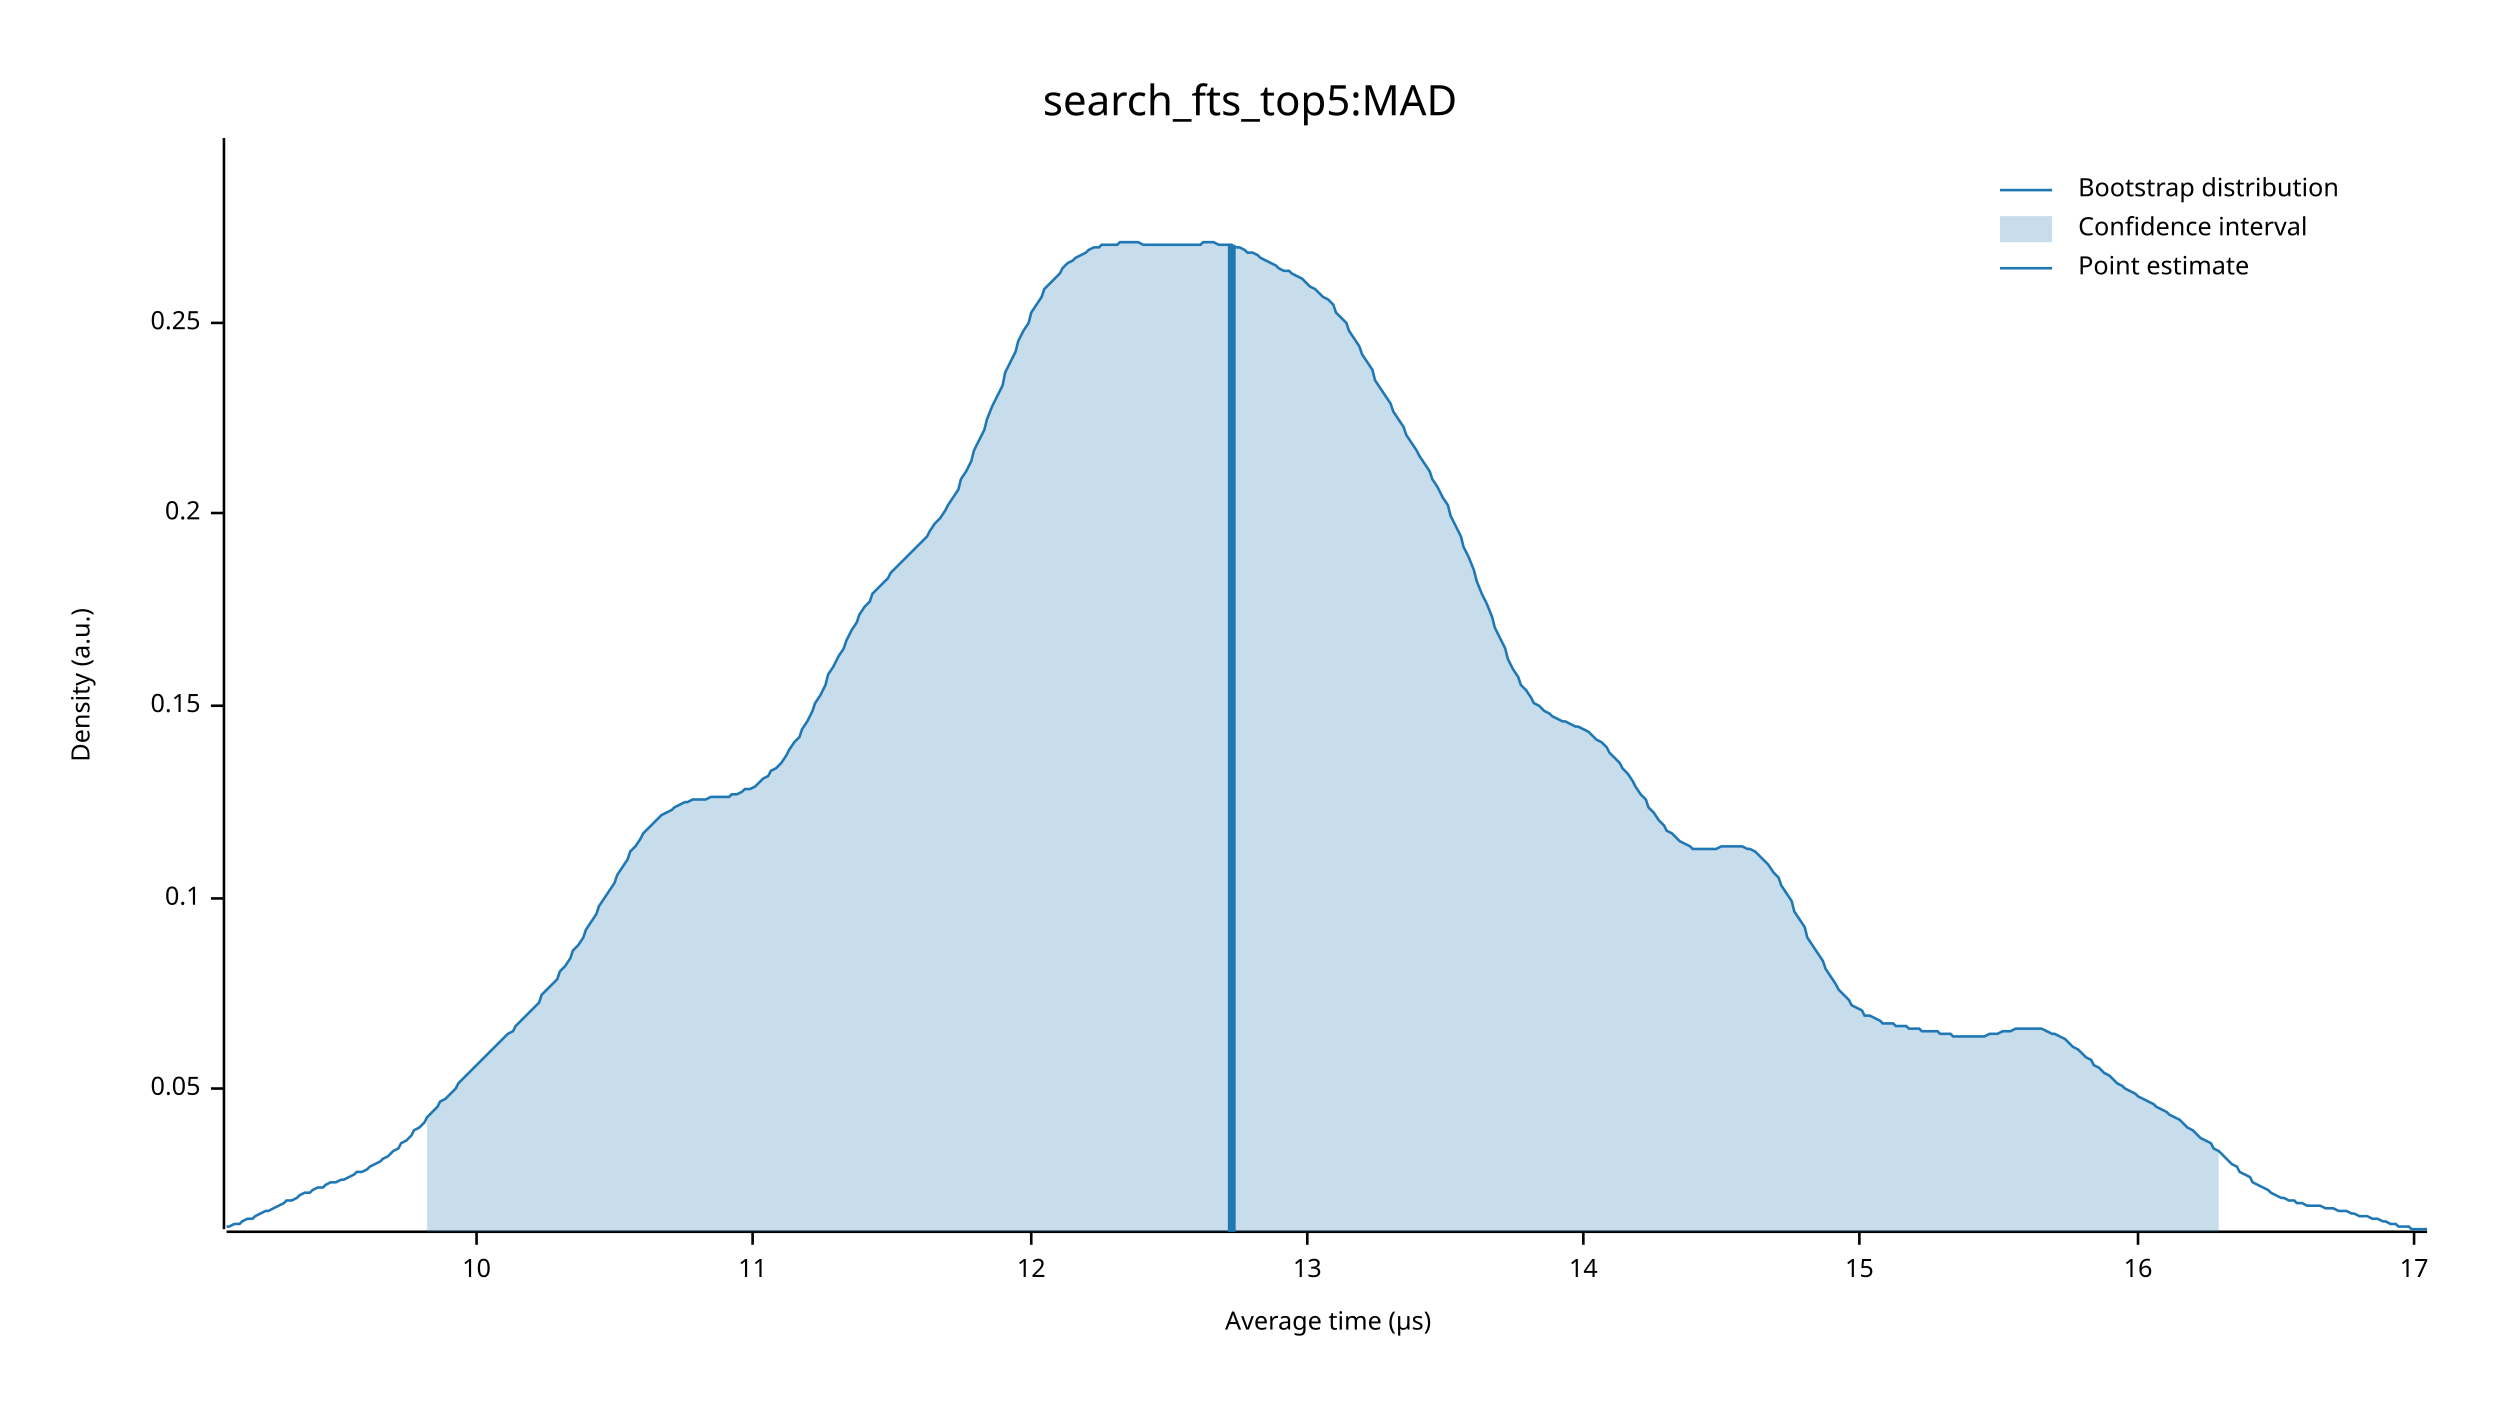
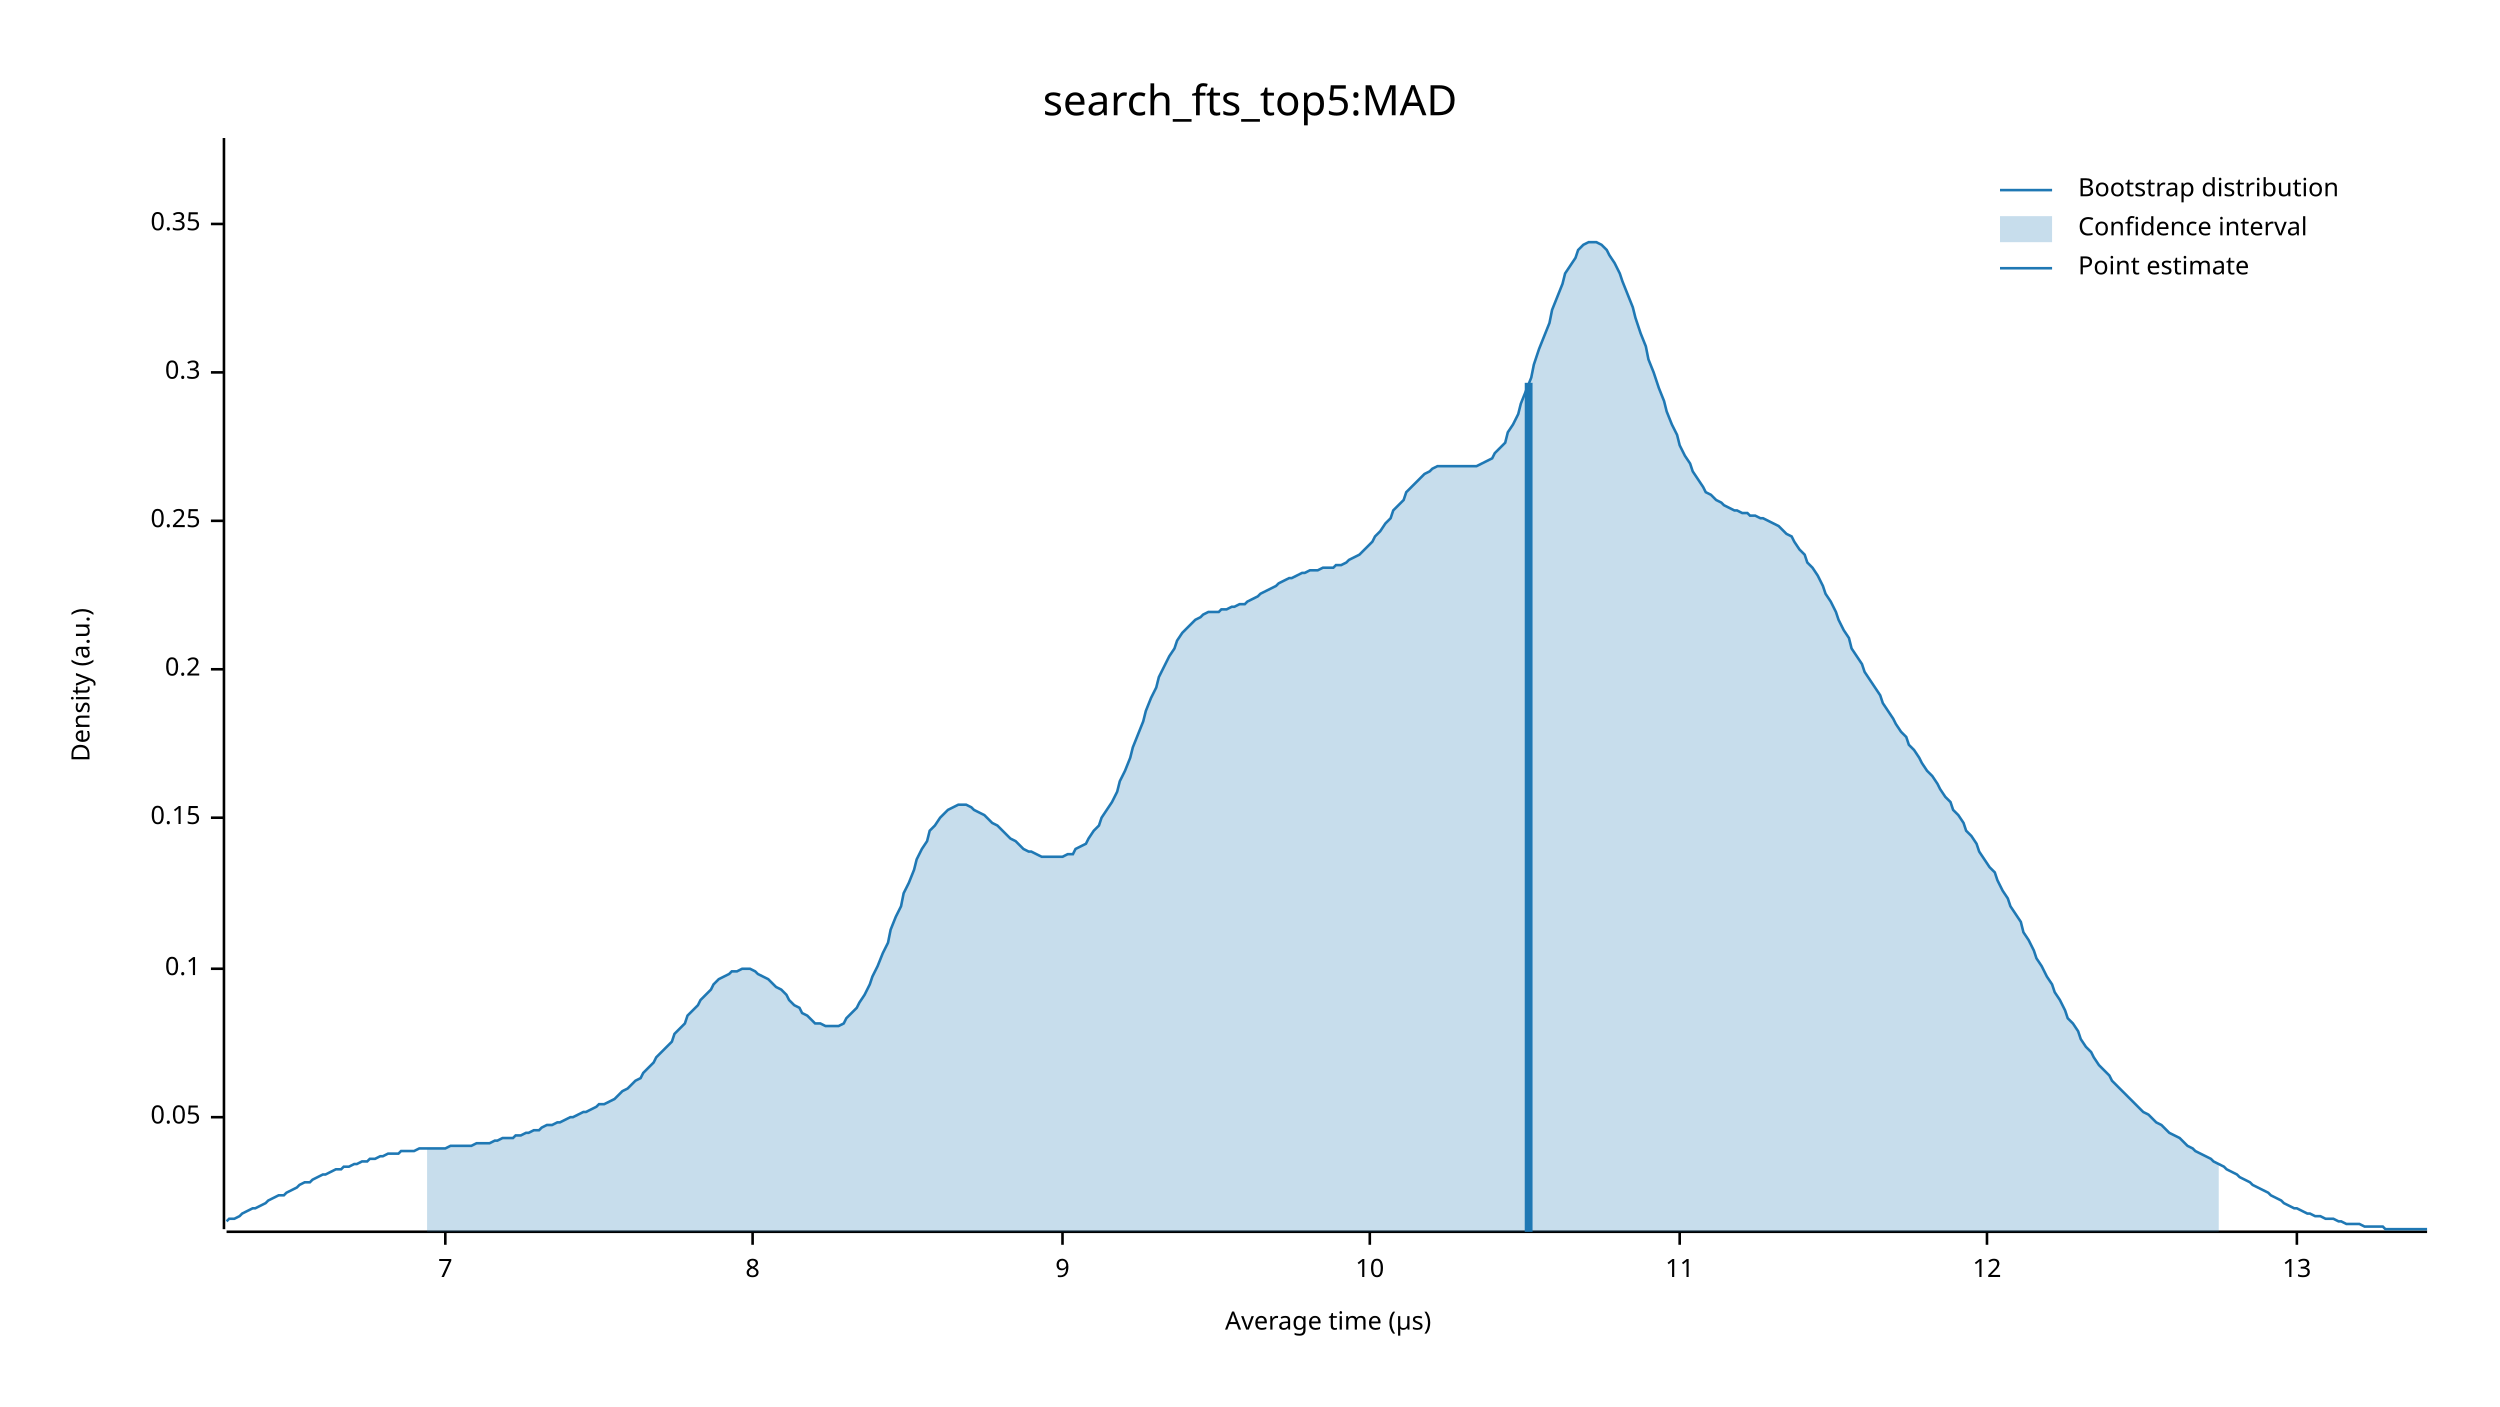
<svg xmlns="http://www.w3.org/2000/svg" width="960" height="540" viewBox="0 0 960 540">
  <text x="480" y="32" dy="0.76em" text-anchor="middle" font-family="sans-serif" font-size="16.129" opacity="1" fill="#000000">
search_fts_top5:MAD
</text>
  <text x="27" y="263" dy="0.76em" text-anchor="middle" font-family="sans-serif" font-size="9.677" opacity="1" fill="#000000" transform="rotate(270, 27, 263)">
Density (a.u.)
</text>
  <text x="510" y="513" dy="-0.5ex" text-anchor="middle" font-family="sans-serif" font-size="9.677" opacity="1" fill="#000000">
Average time (µs)
</text>
  <polyline fill="none" opacity="1" stroke="#000000" stroke-width="1" points="86,53 86,472 " />
-   <text x="77" y="418" dy="0.5ex" text-anchor="end" font-family="sans-serif" font-size="9.677" opacity="1" fill="#000000">
+   <text x="77" y="429" dy="0.5ex" text-anchor="end" font-family="sans-serif" font-size="9.677" opacity="1" fill="#000000">
0.05
</text>
-   <polyline fill="none" opacity="1" stroke="#000000" stroke-width="1" points="81,418 86,418 " />
-   <text x="77" y="345" dy="0.5ex" text-anchor="end" font-family="sans-serif" font-size="9.677" opacity="1" fill="#000000">
+   <polyline fill="none" opacity="1" stroke="#000000" stroke-width="1" points="81,429 86,429 " />
+   <text x="77" y="372" dy="0.5ex" text-anchor="end" font-family="sans-serif" font-size="9.677" opacity="1" fill="#000000">
0.1
</text>
-   <polyline fill="none" opacity="1" stroke="#000000" stroke-width="1" points="81,345 86,345 " />
-   <text x="77" y="271" dy="0.5ex" text-anchor="end" font-family="sans-serif" font-size="9.677" opacity="1" fill="#000000">
+   <polyline fill="none" opacity="1" stroke="#000000" stroke-width="1" points="81,372 86,372 " />
+   <text x="77" y="314" dy="0.5ex" text-anchor="end" font-family="sans-serif" font-size="9.677" opacity="1" fill="#000000">
0.15
</text>
-   <polyline fill="none" opacity="1" stroke="#000000" stroke-width="1" points="81,271 86,271 " />
-   <text x="77" y="197" dy="0.5ex" text-anchor="end" font-family="sans-serif" font-size="9.677" opacity="1" fill="#000000">
+   <polyline fill="none" opacity="1" stroke="#000000" stroke-width="1" points="81,314 86,314 " />
+   <text x="77" y="257" dy="0.5ex" text-anchor="end" font-family="sans-serif" font-size="9.677" opacity="1" fill="#000000">
0.2
</text>
-   <polyline fill="none" opacity="1" stroke="#000000" stroke-width="1" points="81,197 86,197 " />
-   <text x="77" y="124" dy="0.5ex" text-anchor="end" font-family="sans-serif" font-size="9.677" opacity="1" fill="#000000">
+   <polyline fill="none" opacity="1" stroke="#000000" stroke-width="1" points="81,257 86,257 " />
+   <text x="77" y="200" dy="0.5ex" text-anchor="end" font-family="sans-serif" font-size="9.677" opacity="1" fill="#000000">
0.25
</text>
-   <polyline fill="none" opacity="1" stroke="#000000" stroke-width="1" points="81,124 86,124 " />
+   <polyline fill="none" opacity="1" stroke="#000000" stroke-width="1" points="81,200 86,200 " />
+   <text x="77" y="143" dy="0.5ex" text-anchor="end" font-family="sans-serif" font-size="9.677" opacity="1" fill="#000000">
+ 0.3
+ </text>
+   <polyline fill="none" opacity="1" stroke="#000000" stroke-width="1" points="81,143 86,143 " />
+   <text x="77" y="86" dy="0.5ex" text-anchor="end" font-family="sans-serif" font-size="9.677" opacity="1" fill="#000000">
+ 0.35
+ </text>
+   <polyline fill="none" opacity="1" stroke="#000000" stroke-width="1" points="81,86 86,86 " />
  <polyline fill="none" opacity="1" stroke="#000000" stroke-width="1" points="87,473 932,473 " />
-   <text x="183" y="483" dy="0.76em" text-anchor="middle" font-family="sans-serif" font-size="9.677" opacity="1" fill="#000000">
+   <text x="171" y="483" dy="0.76em" text-anchor="middle" font-family="sans-serif" font-size="9.677" opacity="1" fill="#000000">
+ 7
+ </text>
+   <polyline fill="none" opacity="1" stroke="#000000" stroke-width="1" points="171,473 171,478 " />
+   <text x="289" y="483" dy="0.76em" text-anchor="middle" font-family="sans-serif" font-size="9.677" opacity="1" fill="#000000">
+ 8
+ </text>
+   <polyline fill="none" opacity="1" stroke="#000000" stroke-width="1" points="289,473 289,478 " />
+   <text x="408" y="483" dy="0.76em" text-anchor="middle" font-family="sans-serif" font-size="9.677" opacity="1" fill="#000000">
+ 9
+ </text>
+   <polyline fill="none" opacity="1" stroke="#000000" stroke-width="1" points="408,473 408,478 " />
+   <text x="526" y="483" dy="0.76em" text-anchor="middle" font-family="sans-serif" font-size="9.677" opacity="1" fill="#000000">
10
</text>
-   <polyline fill="none" opacity="1" stroke="#000000" stroke-width="1" points="183,473 183,478 " />
-   <text x="289" y="483" dy="0.76em" text-anchor="middle" font-family="sans-serif" font-size="9.677" opacity="1" fill="#000000">
+   <polyline fill="none" opacity="1" stroke="#000000" stroke-width="1" points="526,473 526,478 " />
+   <text x="645" y="483" dy="0.76em" text-anchor="middle" font-family="sans-serif" font-size="9.677" opacity="1" fill="#000000">
11
</text>
-   <polyline fill="none" opacity="1" stroke="#000000" stroke-width="1" points="289,473 289,478 " />
-   <text x="396" y="483" dy="0.76em" text-anchor="middle" font-family="sans-serif" font-size="9.677" opacity="1" fill="#000000">
+   <polyline fill="none" opacity="1" stroke="#000000" stroke-width="1" points="645,473 645,478 " />
+   <text x="763" y="483" dy="0.76em" text-anchor="middle" font-family="sans-serif" font-size="9.677" opacity="1" fill="#000000">
12
</text>
-   <polyline fill="none" opacity="1" stroke="#000000" stroke-width="1" points="396,473 396,478 " />
-   <text x="502" y="483" dy="0.76em" text-anchor="middle" font-family="sans-serif" font-size="9.677" opacity="1" fill="#000000">
+   <polyline fill="none" opacity="1" stroke="#000000" stroke-width="1" points="763,473 763,478 " />
+   <text x="882" y="483" dy="0.76em" text-anchor="middle" font-family="sans-serif" font-size="9.677" opacity="1" fill="#000000">
13
</text>
-   <polyline fill="none" opacity="1" stroke="#000000" stroke-width="1" points="502,473 502,478 " />
-   <text x="608" y="483" dy="0.76em" text-anchor="middle" font-family="sans-serif" font-size="9.677" opacity="1" fill="#000000">
- 14
- </text>
-   <polyline fill="none" opacity="1" stroke="#000000" stroke-width="1" points="608,473 608,478 " />
-   <text x="714" y="483" dy="0.76em" text-anchor="middle" font-family="sans-serif" font-size="9.677" opacity="1" fill="#000000">
- 15
- </text>
-   <polyline fill="none" opacity="1" stroke="#000000" stroke-width="1" points="714,473 714,478 " />
-   <text x="821" y="483" dy="0.76em" text-anchor="middle" font-family="sans-serif" font-size="9.677" opacity="1" fill="#000000">
- 16
- </text>
-   <polyline fill="none" opacity="1" stroke="#000000" stroke-width="1" points="821,473 821,478 " />
-   <text x="927" y="483" dy="0.76em" text-anchor="middle" font-family="sans-serif" font-size="9.677" opacity="1" fill="#000000">
- 17
- </text>
-   <polyline fill="none" opacity="1" stroke="#000000" stroke-width="1" points="927,473 927,478 " />
-   <polyline fill="none" opacity="1" stroke="#1F78B4" stroke-width="1" points="87,471 88,471 90,470 92,470 93,469 95,468 97,468 98,467 100,466 102,465 103,465 105,464 107,463 109,462 110,461 112,461 114,460 115,459 117,458 119,458 120,457 122,456 124,456 125,455 127,454 129,454 131,453 132,453 134,452 136,451 137,450 139,450 141,449 142,448 144,447 146,446 147,445 149,444 151,442 153,441 154,439 156,438 158,436 159,434 161,433 163,431 164,429 166,427 168,425 169,423 171,422 173,420 175,418 176,416 178,414 180,412 181,411 183,409 185,407 186,406 188,404 190,402 191,401 193,399 195,397 197,396 198,394 200,392 202,390 203,389 205,387 207,385 208,382 210,380 212,378 214,376 215,373 217,371 219,368 220,365 222,363 224,360 225,357 227,354 229,351 230,348 232,345 234,342 236,339 237,336 239,333 241,330 242,327 244,325 246,322 247,320 249,318 251,316 252,315 254,313 256,312 258,311 259,310 261,309 263,308 264,308 266,307 268,307 269,307 271,307 273,306 274,306 276,306 278,306 280,306 281,305 283,305 285,304 286,303 288,303 290,302 291,301 293,299 295,298 296,296 298,295 300,293 302,290 303,288 305,285 307,283 308,280 310,277 312,273 313,270 315,267 317,263 318,259 320,256 322,252 324,249 325,246 327,242 329,239 330,236 332,233 334,231 335,228 337,226 339,224 341,222 342,220 344,218 346,216 347,215 349,213 351,211 352,210 354,208 356,206 357,204 359,201 361,199 363,196 364,194 366,191 368,188 369,184 371,181 373,177 374,173 376,169 378,165 379,161 381,156 383,152 385,148 386,143 388,139 390,135 391,131 393,127 395,124 396,120 398,117 400,114 401,111 403,109 405,107 407,105 408,103 410,101 412,100 413,99 415,98 417,97 418,96 420,95 422,95 423,94 425,94 427,94 429,94 430,93 432,93 434,93 435,93 437,93 439,94 440,94 442,94 444,94 445,94 447,94 449,94 451,94 452,94 454,94 456,94 457,94 459,94 461,94 462,93 464,93 466,93 468,94 469,94 471,94 473,94 474,95 476,95 478,96 479,97 481,97 483,98 484,99 486,100 488,101 490,102 491,103 493,104 495,104 496,105 498,106 500,107 501,108 503,110 505,111 506,112 508,114 510,115 512,117 513,120 515,122 517,124 518,127 520,130 522,133 523,136 525,139 527,142 528,146 530,149 532,152 534,155 535,158 537,161 539,164 540,167 542,170 544,173 545,175 547,178 549,181 550,184 552,187 554,191 556,194 557,198 559,202 561,206 562,210 564,214 566,219 567,223 569,228 571,232 573,237 574,241 576,245 578,249 579,253 581,257 583,260 584,263 586,265 588,268 589,270 591,271 593,273 595,274 596,275 598,276 600,277 601,277 603,278 605,279 606,279 608,280 610,281 611,282 613,284 615,285 617,287 618,289 620,291 622,293 623,295 625,297 627,300 628,302 630,305 632,307 633,310 635,312 637,315 639,317 640,319 642,320 644,322 645,323 647,324 649,325 650,326 652,326 654,326 655,326 657,326 659,326 661,325 662,325 664,325 666,325 667,325 669,325 671,326 672,326 674,327 676,329 677,330 679,332 681,335 683,337 684,340 686,343 688,346 689,350 691,353 693,356 694,360 696,363 698,366 700,369 701,372 703,375 705,378 706,380 708,382 710,384 711,386 713,387 715,388 716,390 718,390 720,391 722,392 723,393 725,393 727,393 728,394 730,394 732,394 733,395 735,395 737,395 738,396 740,396 742,396 744,396 745,397 747,397 749,397 750,398 752,398 754,398 755,398 757,398 759,398 760,398 762,398 764,397 766,397 767,397 769,396 771,396 772,396 774,395 776,395 777,395 779,395 781,395 782,395 784,395 786,396 788,397 789,397 791,398 793,399 794,400 796,402 798,403 799,404 801,406 803,407 804,409 806,410 808,412 810,413 811,414 813,416 815,417 816,418 818,419 820,420 821,421 823,422 825,423 827,424 828,425 830,426 832,427 833,428 835,429 837,430 838,431 840,433 842,434 843,435 845,437 847,438 849,439 850,441 852,442 854,444 855,445 857,447 859,448 860,450 862,451 864,452 865,454 867,455 869,456 871,457 872,458 874,459 876,460 877,460 879,461 881,461 882,462 884,462 886,463 887,463 889,463 891,463 893,464 894,464 896,464 898,465 899,465 901,465 903,466 904,466 906,467 908,467 909,467 911,468 913,468 915,469 916,469 918,470 920,470 921,471 923,471 925,471 926,472 928,472 930,472 932,472 " />
-   <polygon opacity="0.25" fill="#1F78B4" points="164,429 166,427 168,425 169,423 171,422 173,420 175,418 176,416 178,414 180,412 181,411 183,409 185,407 186,406 188,404 190,402 191,401 193,399 195,397 197,396 198,394 200,392 202,390 203,389 205,387 207,385 208,382 210,380 212,378 214,376 215,373 217,371 219,368 220,365 222,363 224,360 225,357 227,354 229,351 230,348 232,345 234,342 236,339 237,336 239,333 241,330 242,327 244,325 246,322 247,320 249,318 251,316 252,315 254,313 256,312 258,311 259,310 261,309 263,308 264,308 266,307 268,307 269,307 271,307 273,306 274,306 276,306 278,306 280,306 281,305 283,305 285,304 286,303 288,303 290,302 291,301 293,299 295,298 296,296 298,295 300,293 302,290 303,288 305,285 307,283 308,280 310,277 312,273 313,270 315,267 317,263 318,259 320,256 322,252 324,249 325,246 327,242 329,239 330,236 332,233 334,231 335,228 337,226 339,224 341,222 342,220 344,218 346,216 347,215 349,213 351,211 352,210 354,208 356,206 357,204 359,201 361,199 363,196 364,194 366,191 368,188 369,184 371,181 373,177 374,173 376,169 378,165 379,161 381,156 383,152 385,148 386,143 388,139 390,135 391,131 393,127 395,124 396,120 398,117 400,114 401,111 403,109 405,107 407,105 408,103 410,101 412,100 413,99 415,98 417,97 418,96 420,95 422,95 423,94 425,94 427,94 429,94 430,93 432,93 434,93 435,93 437,93 439,94 440,94 442,94 444,94 445,94 447,94 449,94 451,94 452,94 454,94 456,94 457,94 459,94 461,94 462,93 464,93 466,93 468,94 469,94 471,94 473,94 474,95 476,95 478,96 479,97 481,97 483,98 484,99 486,100 488,101 490,102 491,103 493,104 495,104 496,105 498,106 500,107 501,108 503,110 505,111 506,112 508,114 510,115 512,117 513,120 515,122 517,124 518,127 520,130 522,133 523,136 525,139 527,142 528,146 530,149 532,152 534,155 535,158 537,161 539,164 540,167 542,170 544,173 545,175 547,178 549,181 550,184 552,187 554,191 556,194 557,198 559,202 561,206 562,210 564,214 566,219 567,223 569,228 571,232 573,237 574,241 576,245 578,249 579,253 581,257 583,260 584,263 586,265 588,268 589,270 591,271 593,273 595,274 596,275 598,276 600,277 601,277 603,278 605,279 606,279 608,280 610,281 611,282 613,284 615,285 617,287 618,289 620,291 622,293 623,295 625,297 627,300 628,302 630,305 632,307 633,310 635,312 637,315 639,317 640,319 642,320 644,322 645,323 647,324 649,325 650,326 652,326 654,326 655,326 657,326 659,326 661,325 662,325 664,325 666,325 667,325 669,325 671,326 672,326 674,327 676,329 677,330 679,332 681,335 683,337 684,340 686,343 688,346 689,350 691,353 693,356 694,360 696,363 698,366 700,369 701,372 703,375 705,378 706,380 708,382 710,384 711,386 713,387 715,388 716,390 718,390 720,391 722,392 723,393 725,393 727,393 728,394 730,394 732,394 733,395 735,395 737,395 738,396 740,396 742,396 744,396 745,397 747,397 749,397 750,398 752,398 754,398 755,398 757,398 759,398 760,398 762,398 764,397 766,397 767,397 769,396 771,396 772,396 774,395 776,395 777,395 779,395 781,395 782,395 784,395 786,396 788,397 789,397 791,398 793,399 794,400 796,402 798,403 799,404 801,406 803,407 804,409 806,410 808,412 810,413 811,414 813,416 815,417 816,418 818,419 820,420 821,421 823,422 825,423 827,424 828,425 830,426 832,427 833,428 835,429 837,430 838,431 840,433 842,434 843,435 845,437 847,438 849,439 850,441 852,442 852,473 164,473 " />
-   <polyline fill="none" opacity="1" stroke="#1F78B4" stroke-width="3" points="473,473 473,94 " />
+   <polyline fill="none" opacity="1" stroke="#000000" stroke-width="1" points="882,473 882,478 " />
+   <polyline fill="none" opacity="1" stroke="#1F78B4" stroke-width="1" points="87,469 88,468 90,468 92,467 93,466 95,465 97,464 98,464 100,463 102,462 103,461 105,460 107,459 109,459 110,458 112,457 114,456 115,455 117,454 119,454 120,453 122,452 124,451 125,451 127,450 129,449 131,449 132,448 134,448 136,447 137,447 139,446 141,446 142,445 144,445 146,444 147,444 149,443 151,443 153,443 154,442 156,442 158,442 159,442 161,441 163,441 164,441 166,441 168,441 169,441 171,441 173,440 175,440 176,440 178,440 180,440 181,440 183,439 185,439 186,439 188,439 190,438 191,438 193,437 195,437 197,437 198,436 200,436 202,435 203,435 205,434 207,434 208,433 210,432 212,432 214,431 215,431 217,430 219,429 220,429 222,428 224,427 225,427 227,426 229,425 230,424 232,424 234,423 236,422 237,421 239,419 241,418 242,417 244,415 246,414 247,412 249,410 251,408 252,406 254,404 256,402 258,400 259,397 261,395 263,393 264,390 266,388 268,386 269,384 271,382 273,380 274,378 276,376 278,375 280,374 281,373 283,373 285,372 286,372 288,372 290,373 291,374 293,375 295,376 296,377 298,379 300,380 302,382 303,384 305,386 307,387 308,389 310,390 312,392 313,393 315,393 317,394 318,394 320,394 322,394 324,393 325,391 327,389 329,387 330,385 332,382 334,378 335,375 337,371 339,366 341,362 342,357 344,352 346,348 347,343 349,339 351,334 352,330 354,326 356,323 357,319 359,317 361,314 363,312 364,311 366,310 368,309 369,309 371,309 373,310 374,311 376,312 378,313 379,314 381,316 383,317 385,319 386,320 388,322 390,323 391,324 393,326 395,327 396,327 398,328 400,329 401,329 403,329 405,329 407,329 408,329 410,328 412,328 413,326 415,325 417,324 418,322 420,319 422,317 423,314 425,311 427,308 429,304 430,300 432,296 434,291 435,287 437,282 439,277 440,273 442,268 444,264 445,260 447,256 449,252 451,249 452,246 454,243 456,241 457,240 459,238 461,237 462,236 464,235 466,235 468,235 469,234 471,234 473,233 474,233 476,232 478,232 479,231 481,230 483,229 484,228 486,227 488,226 490,225 491,224 493,223 495,222 496,222 498,221 500,220 501,220 503,219 505,219 506,219 508,218 510,218 512,218 513,217 515,217 517,216 518,215 520,214 522,213 523,212 525,210 527,208 528,206 530,204 532,201 534,199 535,196 537,194 539,192 540,189 542,187 544,185 545,184 547,182 549,181 550,180 552,179 554,179 556,179 557,179 559,179 561,179 562,179 564,179 566,179 567,179 569,178 571,177 573,176 574,174 576,172 578,170 579,166 581,163 583,159 584,155 586,150 588,145 589,140 591,134 593,129 595,124 596,119 598,114 600,109 601,105 603,102 605,99 606,96 608,94 610,93 611,93 613,93 615,94 617,96 618,98 620,101 622,105 623,108 625,113 627,118 628,122 630,128 632,133 633,138 635,143 637,149 639,154 640,158 642,163 644,167 645,171 647,175 649,178 650,181 652,184 654,187 655,189 657,190 659,192 661,193 662,194 664,195 666,196 667,196 669,197 671,197 672,198 674,198 676,199 677,199 679,200 681,201 683,202 684,203 686,205 688,206 689,208 691,211 693,213 694,216 696,218 698,221 700,225 701,228 703,231 705,235 706,238 708,242 710,245 711,249 713,252 715,255 716,258 718,261 720,264 722,267 723,270 725,273 727,276 728,278 730,281 732,283 733,286 735,288 737,291 738,293 740,296 742,298 744,301 745,303 747,306 749,308 750,311 752,313 754,316 755,319 757,321 759,324 760,327 762,330 764,333 766,335 767,338 769,342 771,345 772,348 774,351 776,354 777,358 779,361 781,365 782,368 784,371 786,375 788,378 789,381 791,384 793,388 794,391 796,393 798,396 799,399 801,402 803,404 804,406 806,409 808,411 810,413 811,415 813,417 815,419 816,420 818,422 820,424 821,425 823,427 825,428 827,430 828,431 830,432 832,434 833,435 835,436 837,437 838,438 840,440 842,441 843,442 845,443 847,444 849,445 850,446 852,447 854,448 855,449 857,450 859,451 860,452 862,453 864,454 865,455 867,456 869,457 871,458 872,459 874,460 876,461 877,462 879,463 881,464 882,464 884,465 886,466 887,466 889,467 891,467 893,468 894,468 896,468 898,469 899,469 901,470 903,470 904,470 906,470 908,471 909,471 911,471 913,471 915,471 916,472 918,472 920,472 921,472 923,472 925,472 926,472 928,472 930,472 932,472 " />
+   <polygon opacity="0.25" fill="#1F78B4" points="164,441 166,441 168,441 169,441 171,441 173,440 175,440 176,440 178,440 180,440 181,440 183,439 185,439 186,439 188,439 190,438 191,438 193,437 195,437 197,437 198,436 200,436 202,435 203,435 205,434 207,434 208,433 210,432 212,432 214,431 215,431 217,430 219,429 220,429 222,428 224,427 225,427 227,426 229,425 230,424 232,424 234,423 236,422 237,421 239,419 241,418 242,417 244,415 246,414 247,412 249,410 251,408 252,406 254,404 256,402 258,400 259,397 261,395 263,393 264,390 266,388 268,386 269,384 271,382 273,380 274,378 276,376 278,375 280,374 281,373 283,373 285,372 286,372 288,372 290,373 291,374 293,375 295,376 296,377 298,379 300,380 302,382 303,384 305,386 307,387 308,389 310,390 312,392 313,393 315,393 317,394 318,394 320,394 322,394 324,393 325,391 327,389 329,387 330,385 332,382 334,378 335,375 337,371 339,366 341,362 342,357 344,352 346,348 347,343 349,339 351,334 352,330 354,326 356,323 357,319 359,317 361,314 363,312 364,311 366,310 368,309 369,309 371,309 373,310 374,311 376,312 378,313 379,314 381,316 383,317 385,319 386,320 388,322 390,323 391,324 393,326 395,327 396,327 398,328 400,329 401,329 403,329 405,329 407,329 408,329 410,328 412,328 413,326 415,325 417,324 418,322 420,319 422,317 423,314 425,311 427,308 429,304 430,300 432,296 434,291 435,287 437,282 439,277 440,273 442,268 444,264 445,260 447,256 449,252 451,249 452,246 454,243 456,241 457,240 459,238 461,237 462,236 464,235 466,235 468,235 469,234 471,234 473,233 474,233 476,232 478,232 479,231 481,230 483,229 484,228 486,227 488,226 490,225 491,224 493,223 495,222 496,222 498,221 500,220 501,220 503,219 505,219 506,219 508,218 510,218 512,218 513,217 515,217 517,216 518,215 520,214 522,213 523,212 525,210 527,208 528,206 530,204 532,201 534,199 535,196 537,194 539,192 540,189 542,187 544,185 545,184 547,182 549,181 550,180 552,179 554,179 556,179 557,179 559,179 561,179 562,179 564,179 566,179 567,179 569,178 571,177 573,176 574,174 576,172 578,170 579,166 581,163 583,159 584,155 586,150 588,145 589,140 591,134 593,129 595,124 596,119 598,114 600,109 601,105 603,102 605,99 606,96 608,94 610,93 611,93 613,93 615,94 617,96 618,98 620,101 622,105 623,108 625,113 627,118 628,122 630,128 632,133 633,138 635,143 637,149 639,154 640,158 642,163 644,167 645,171 647,175 649,178 650,181 652,184 654,187 655,189 657,190 659,192 661,193 662,194 664,195 666,196 667,196 669,197 671,197 672,198 674,198 676,199 677,199 679,200 681,201 683,202 684,203 686,205 688,206 689,208 691,211 693,213 694,216 696,218 698,221 700,225 701,228 703,231 705,235 706,238 708,242 710,245 711,249 713,252 715,255 716,258 718,261 720,264 722,267 723,270 725,273 727,276 728,278 730,281 732,283 733,286 735,288 737,291 738,293 740,296 742,298 744,301 745,303 747,306 749,308 750,311 752,313 754,316 755,319 757,321 759,324 760,327 762,330 764,333 766,335 767,338 769,342 771,345 772,348 774,351 776,354 777,358 779,361 781,365 782,368 784,371 786,375 788,378 789,381 791,384 793,388 794,391 796,393 798,396 799,399 801,402 803,404 804,406 806,409 808,411 810,413 811,415 813,417 815,419 816,420 818,422 820,424 821,425 823,427 825,428 827,430 828,431 830,432 832,434 833,435 835,436 837,437 838,438 840,440 842,441 843,442 845,443 847,444 849,445 850,446 852,447 852,473 164,473 " />
+   <polyline fill="none" opacity="1" stroke="#1F78B4" stroke-width="3" points="587,473 587,147 " />
  <text x="798" y="68" dy="0.76em" text-anchor="start" font-family="sans-serif" font-size="9.677" opacity="1" fill="#000000">
Bootstrap distribution
</text>
  <text x="798" y="83" dy="0.76em" text-anchor="start" font-family="sans-serif" font-size="9.677" opacity="1" fill="#000000">
Confidence interval
</text>
  <text x="798" y="98" dy="0.76em" text-anchor="start" font-family="sans-serif" font-size="9.677" opacity="1" fill="#000000">
Point estimate
</text>
  <polyline fill="none" opacity="1" stroke="#1F78B4" stroke-width="1" points="768,73 788,73 " />
  <rect x="768" y="83" width="20" height="10" opacity="0.25" fill="#1F78B4" stroke="none" />
  <polyline fill="none" opacity="1" stroke="#1F78B4" stroke-width="1" points="768,103 788,103 " />
</svg>
